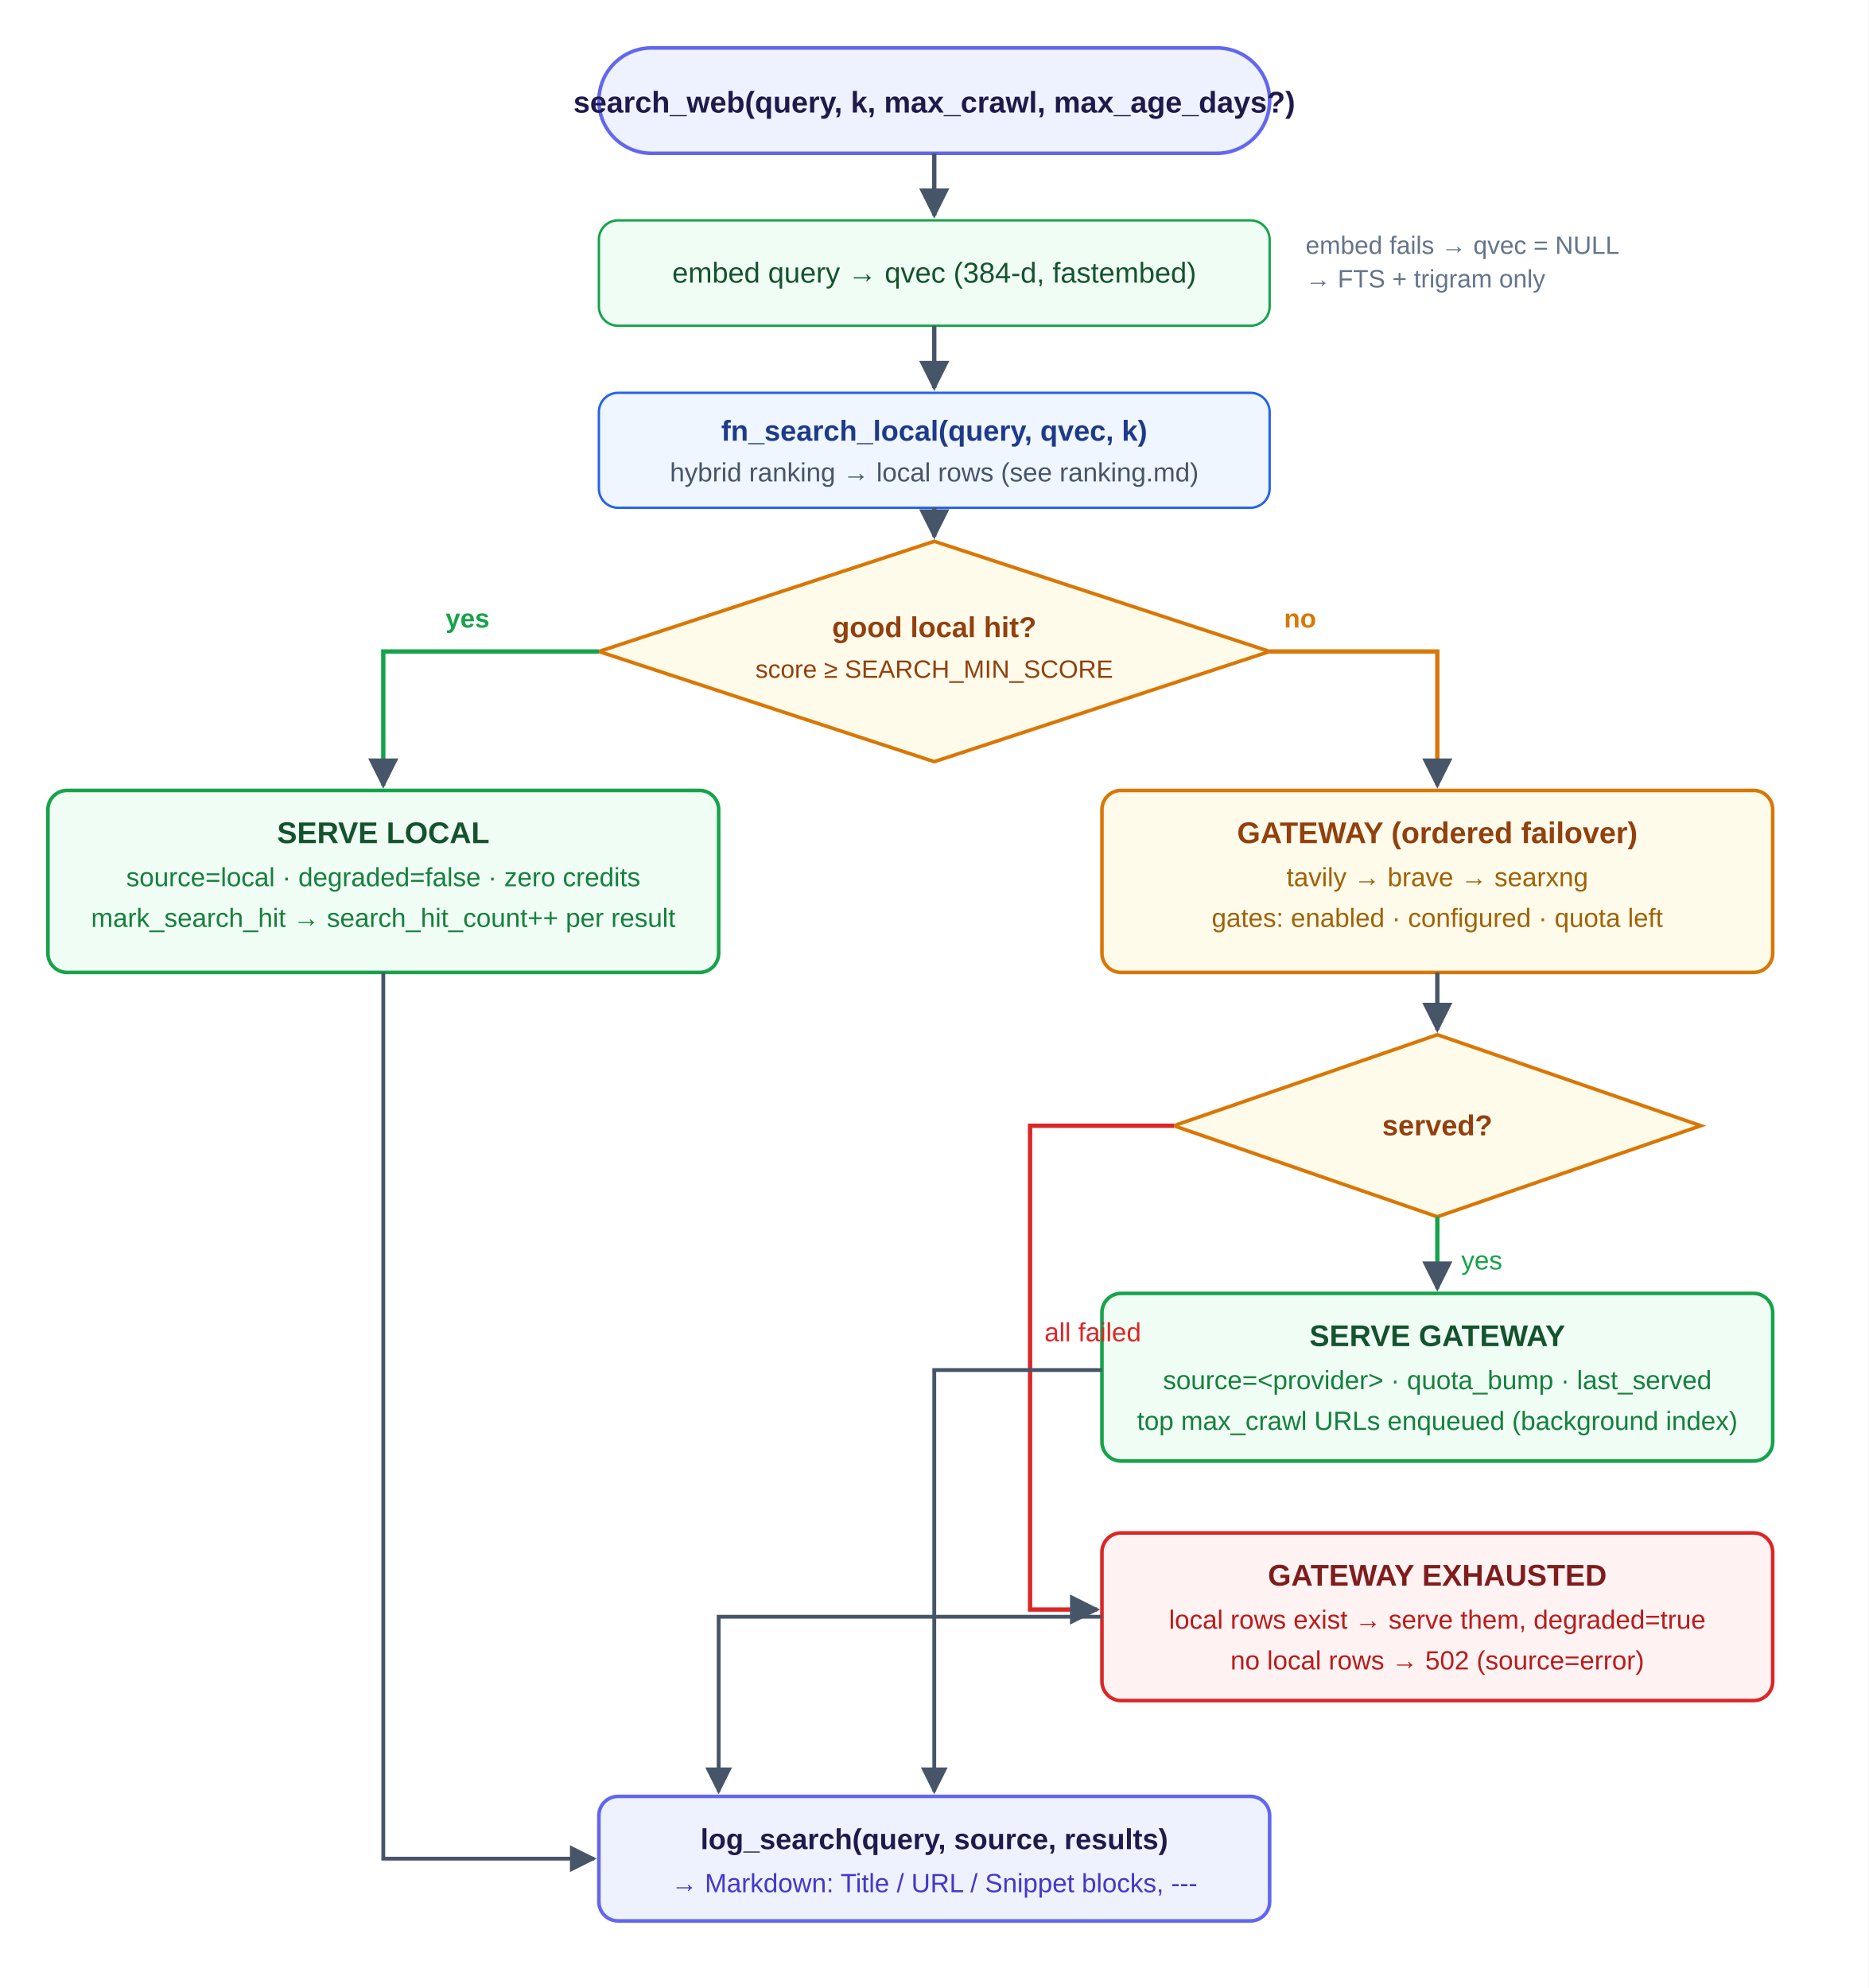
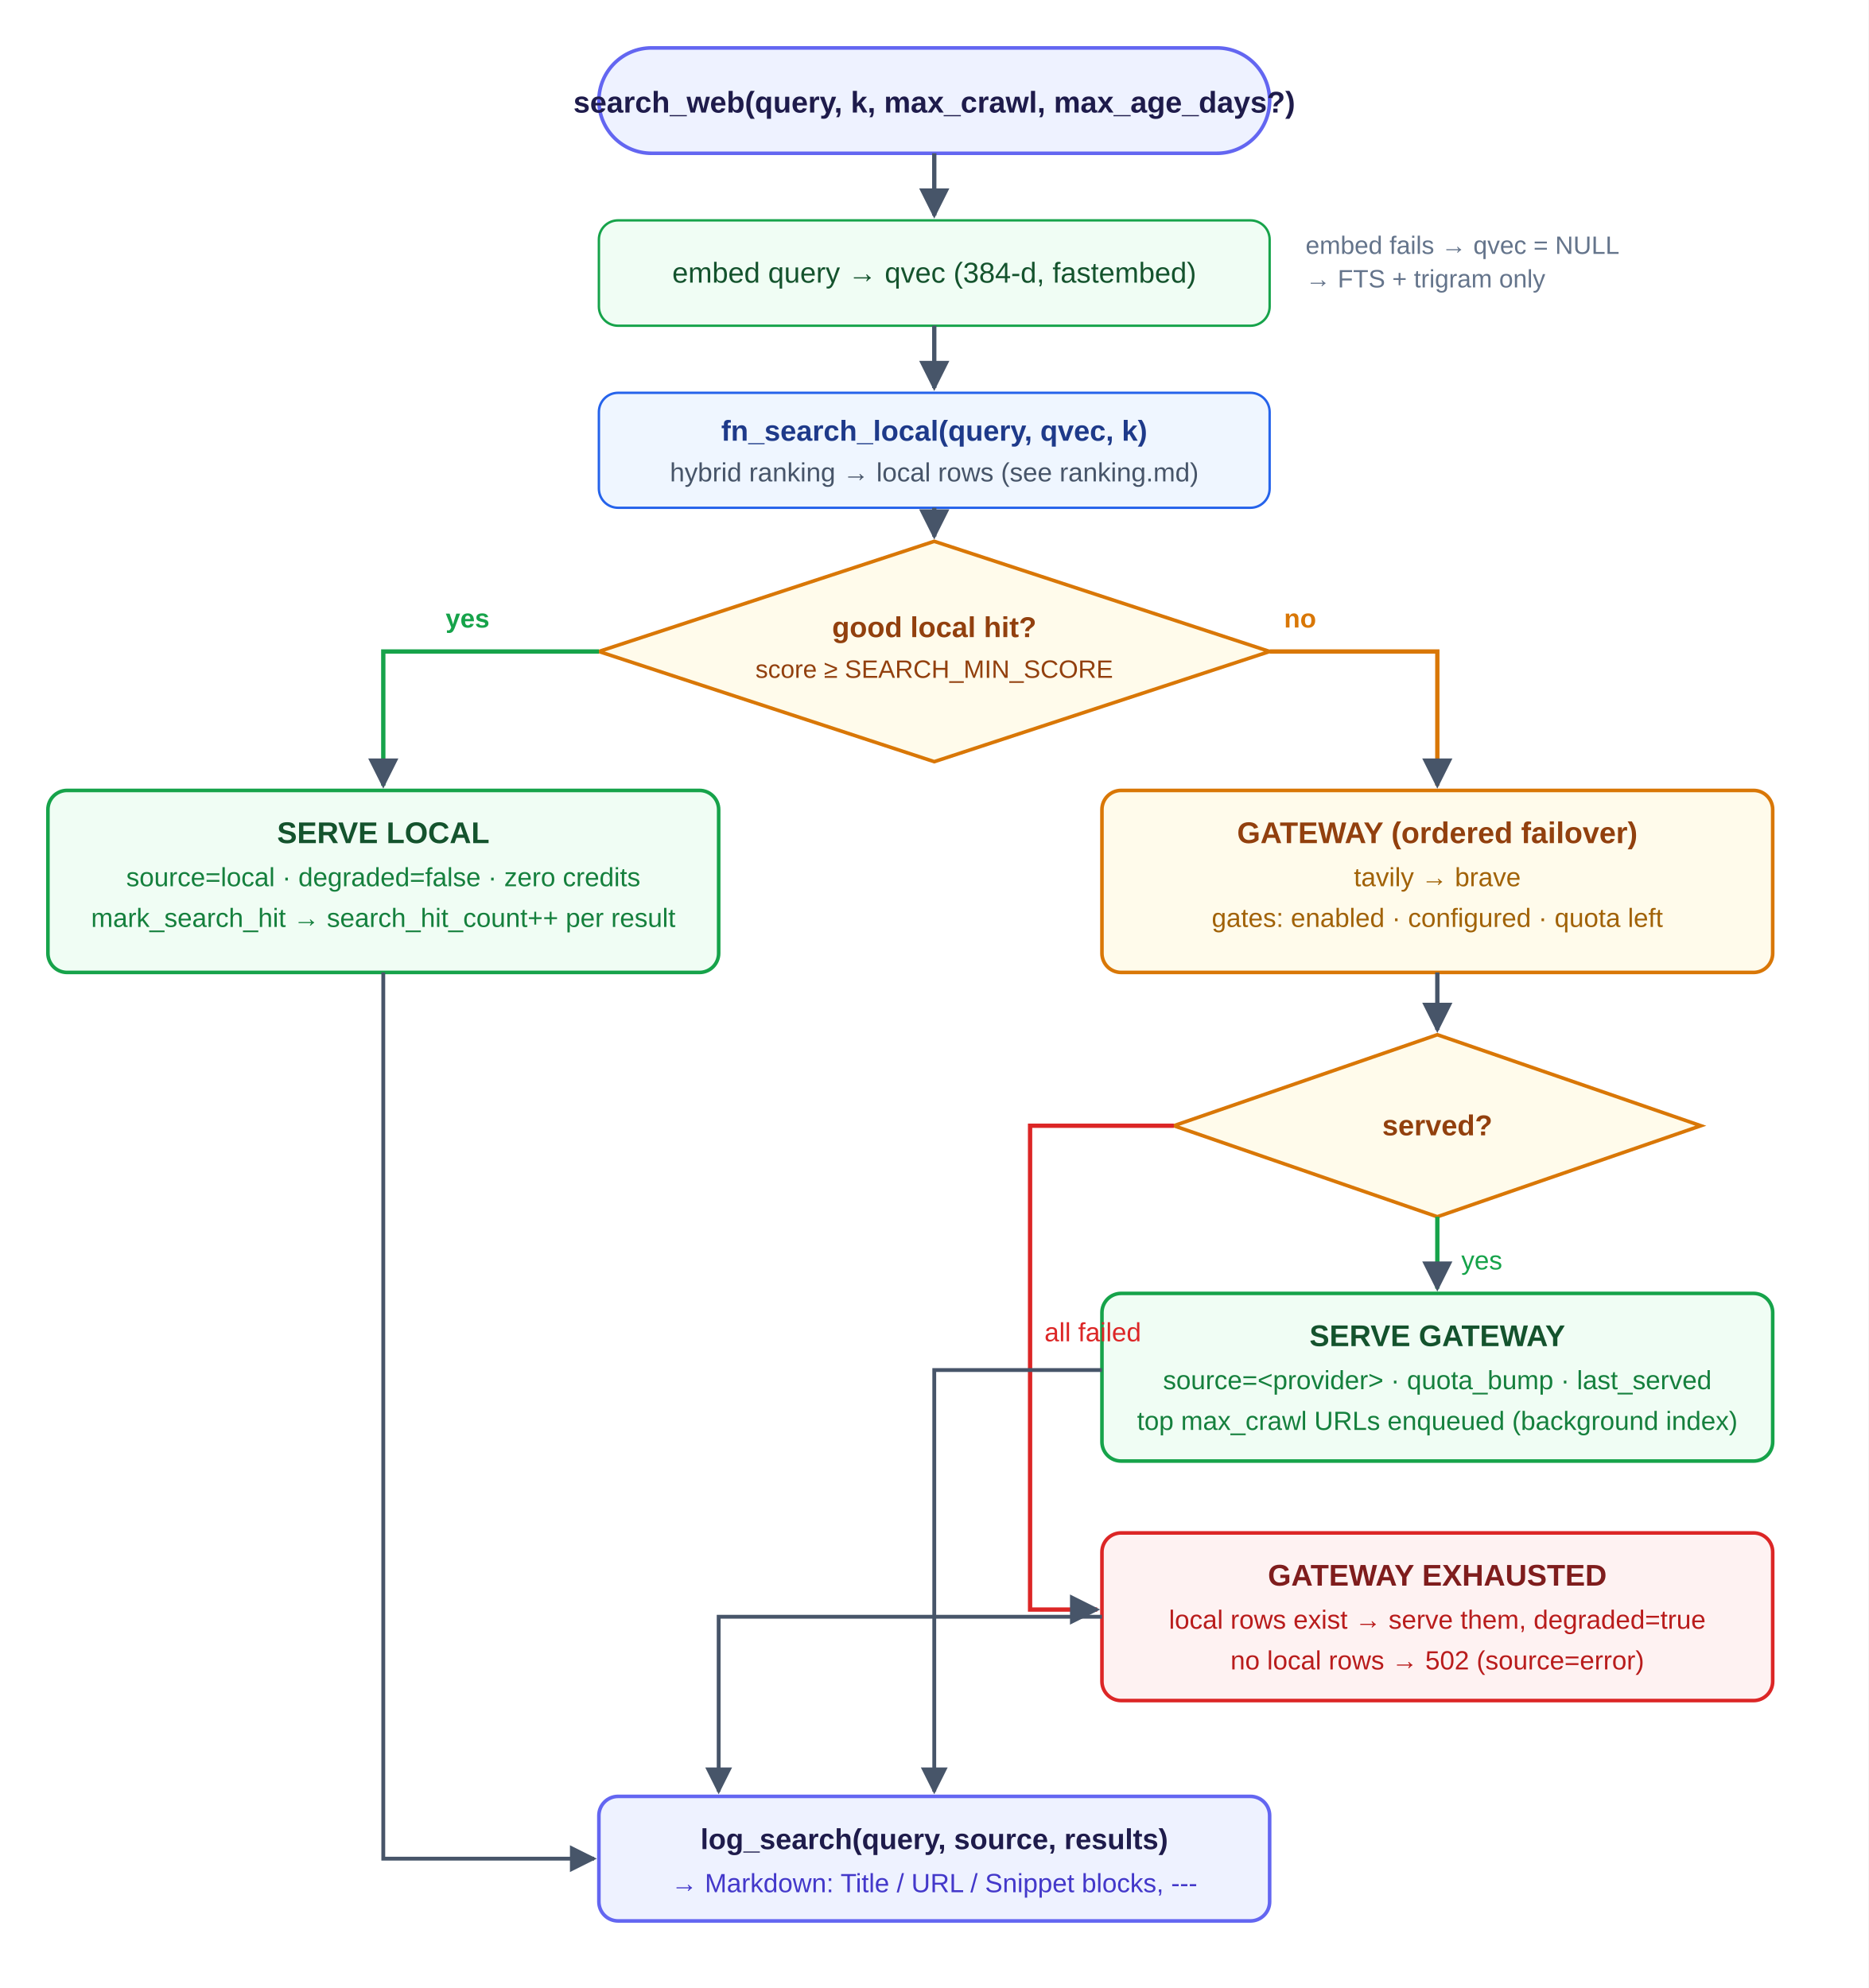
<svg xmlns="http://www.w3.org/2000/svg" viewBox="0 0 780 830" font-family="Segoe UI, Arial, sans-serif">
  <defs>
    <marker id="arrow" viewBox="0 0 10 10" refX="9" refY="5" markerWidth="7" markerHeight="7" orient="auto-start-reverse">
      <path d="M 0 0 L 10 5 L 0 10 z" fill="#475569" />
    </marker>
  </defs>
  <rect width="780" height="830" fill="#ffffff" />
  <rect x="250" y="20" width="280" height="44" rx="22" fill="#eef2ff" stroke="#6366f1" stroke-width="1.5" />
  <text x="390" y="47" text-anchor="middle" font-size="12.5" font-weight="600" fill="#1e1b4b">search_web(query, k, max_crawl, max_age_days?)</text>
  <rect x="250" y="92" width="280" height="44" rx="8" fill="#f0fdf4" stroke="#16a34a" />
  <text x="390" y="118" text-anchor="middle" font-size="12" fill="#14532d">embed query → qvec (384-d, fastembed)</text>
  <text x="545" y="106" font-size="10.5" fill="#64748b">embed fails → qvec = NULL</text>
  <text x="545" y="120" font-size="10.5" fill="#64748b">→ FTS + trigram only</text>
  <rect x="250" y="164" width="280" height="48" rx="8" fill="#eff6ff" stroke="#2563eb" />
  <text x="390" y="184" text-anchor="middle" font-size="12" font-weight="600" fill="#1e3a8a">fn_search_local(query, qvec, k)</text>
  <text x="390" y="201" text-anchor="middle" font-size="11" fill="#475569">hybrid ranking → local rows (see ranking.md)</text>
  <polygon points="390,226 530,272 390,318 250,272" fill="#fffbeb" stroke="#d97706" stroke-width="1.5" />
  <text x="390" y="266" text-anchor="middle" font-size="12" font-weight="600" fill="#92400e">good local hit?</text>
  <text x="390" y="283" text-anchor="middle" font-size="10.5" fill="#92400e">score ≥ SEARCH_MIN_SCORE</text>
  <rect x="20" y="330" width="280" height="76" rx="8" fill="#f0fdf4" stroke="#16a34a" stroke-width="1.5" />
  <text x="160" y="352" text-anchor="middle" font-size="12.5" font-weight="700" fill="#14532d">SERVE LOCAL</text>
  <text x="160" y="370" text-anchor="middle" font-size="11" fill="#15803d">source=local · degraded=false · zero credits</text>
  <text x="160" y="387" text-anchor="middle" font-size="11" fill="#15803d">mark_search_hit → search_hit_count++ per result</text>
  <rect x="460" y="330" width="280" height="76" rx="8" fill="#fffbeb" stroke="#d97706" stroke-width="1.5" />
  <text x="600" y="352" text-anchor="middle" font-size="12.5" font-weight="700" fill="#92400e">GATEWAY (ordered failover)</text>
-   <text x="600" y="370" text-anchor="middle" font-size="11" fill="#a16207">tavily → brave → searxng</text>
+   <text x="600" y="370" text-anchor="middle" font-size="11" fill="#a16207">tavily → brave</text>
  <text x="600" y="387" text-anchor="middle" font-size="11" fill="#a16207">gates: enabled · configured · quota left</text>
  <polygon points="600,432 710,470 600,508 490,470" fill="#fffbeb" stroke="#d97706" stroke-width="1.5" />
  <text x="600" y="474" text-anchor="middle" font-size="12" font-weight="600" fill="#92400e">served?</text>
  <rect x="460" y="540" width="280" height="70" rx="8" fill="#f0fdf4" stroke="#16a34a" stroke-width="1.5" />
  <text x="600" y="562" text-anchor="middle" font-size="12.5" font-weight="700" fill="#14532d">SERVE GATEWAY</text>
  <text x="600" y="580" text-anchor="middle" font-size="11" fill="#15803d">source=&lt;provider&gt; · quota_bump · last_served</text>
  <text x="600" y="597" text-anchor="middle" font-size="11" fill="#15803d">top max_crawl URLs enqueued (background index)</text>
  <rect x="460" y="640" width="280" height="70" rx="8" fill="#fef2f2" stroke="#dc2626" stroke-width="1.5" />
  <text x="600" y="662" text-anchor="middle" font-size="12.5" font-weight="700" fill="#7f1d1d">GATEWAY EXHAUSTED</text>
  <text x="600" y="680" text-anchor="middle" font-size="11" fill="#b91c1c">local rows exist → serve them, degraded=true</text>
  <text x="600" y="697" text-anchor="middle" font-size="11" fill="#b91c1c">no local rows → 502 (source=error)</text>
  <rect x="250" y="750" width="280" height="52" rx="8" fill="#eef2ff" stroke="#6366f1" stroke-width="1.5" />
  <text x="390" y="772" text-anchor="middle" font-size="12" font-weight="600" fill="#1e1b4b">log_search(query, source, results)</text>
  <text x="390" y="790" text-anchor="middle" font-size="11" fill="#4338ca">→ Markdown: Title / URL / Snippet blocks, ---</text>
  <line x1="390" y1="64" x2="390" y2="90" stroke="#475569" stroke-width="1.8" marker-end="url(#arrow)" />
  <line x1="390" y1="136" x2="390" y2="162" stroke="#475569" stroke-width="1.8" marker-end="url(#arrow)" />
  <line x1="390" y1="212" x2="390" y2="224" stroke="#475569" stroke-width="1.8" marker-end="url(#arrow)" />
  <polyline points="250,272 160,272 160,328" fill="none" stroke="#16a34a" stroke-width="1.8" marker-end="url(#arrow)" />
  <polyline points="530,272 600,272 600,328" fill="none" stroke="#d97706" stroke-width="1.8" marker-end="url(#arrow)" />
  <line x1="600" y1="340" x2="600" y2="350" stroke="#475569" stroke-width="0" />
  <line x1="600" y1="406" x2="600" y2="430" stroke="#475569" stroke-width="1.8" marker-end="url(#arrow)" />
  <line x1="600" y1="508" x2="600" y2="538" stroke="#16a34a" stroke-width="1.8" marker-end="url(#arrow)" />
  <polyline points="490,470 430,470 430,672 458,672" fill="none" stroke="#dc2626" stroke-width="1.8" marker-end="url(#arrow)" />
  <polyline points="160,406 160,776 248,776" fill="none" stroke="#475569" stroke-width="1.6" marker-end="url(#arrow)" />
  <polyline points="460,572 390,572 390,748" fill="none" stroke="#475569" stroke-width="1.6" marker-end="url(#arrow)" />
  <polyline points="460,675 300,675 300,748" fill="none" stroke="#475569" stroke-width="1.6" marker-end="url(#arrow)" />
  <text x="186" y="262" font-size="11" font-weight="600" fill="#16a34a">yes</text>
  <text x="536" y="262" font-size="11" font-weight="600" fill="#d97706">no</text>
  <text x="610" y="530" font-size="11" fill="#16a34a">yes</text>
  <text x="436" y="560" font-size="11" fill="#dc2626">all failed</text>
</svg>
